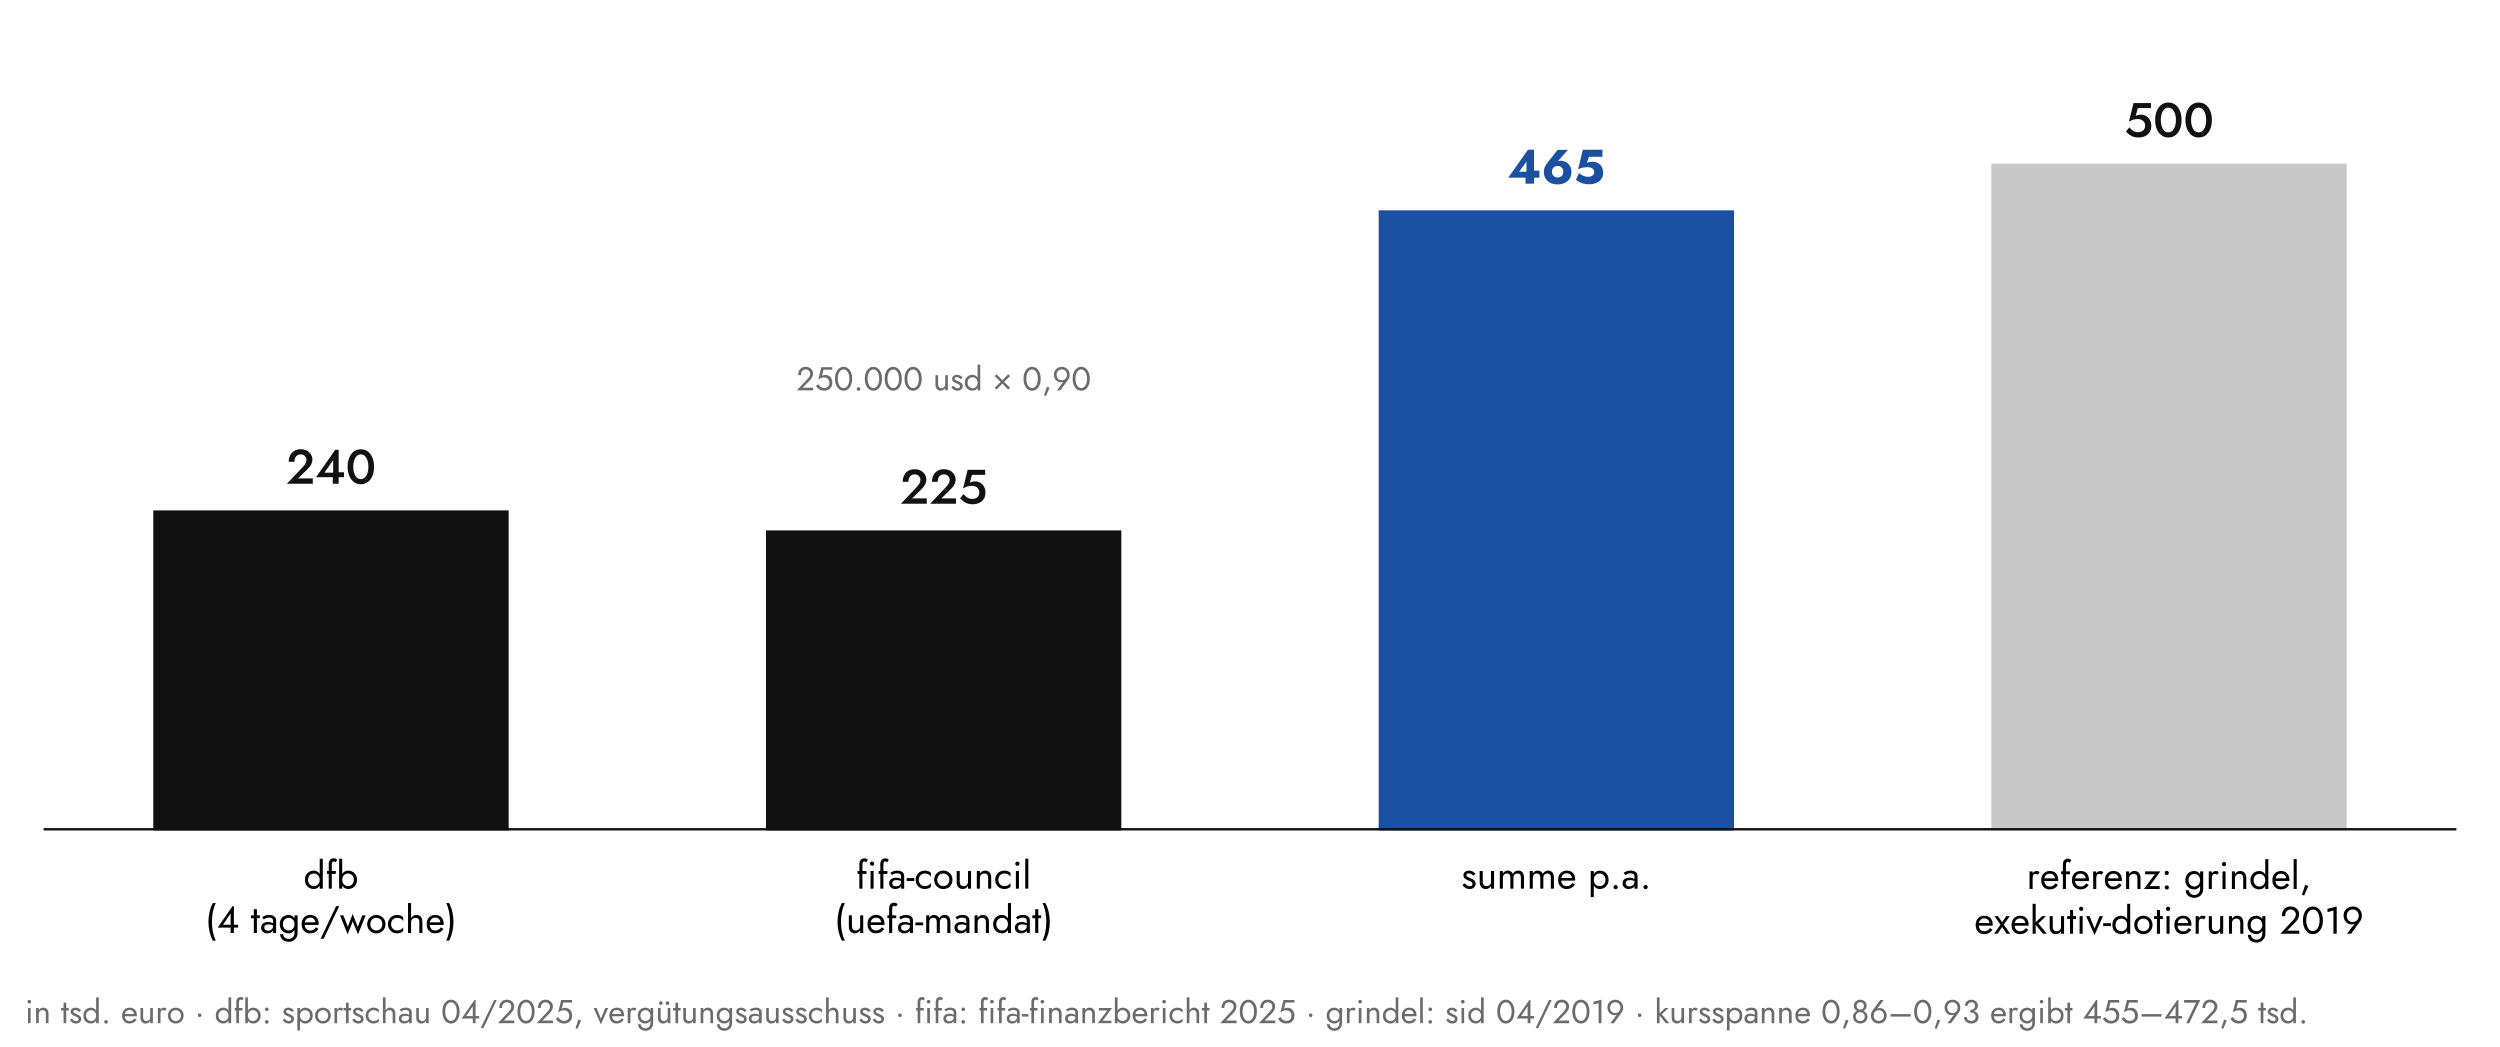
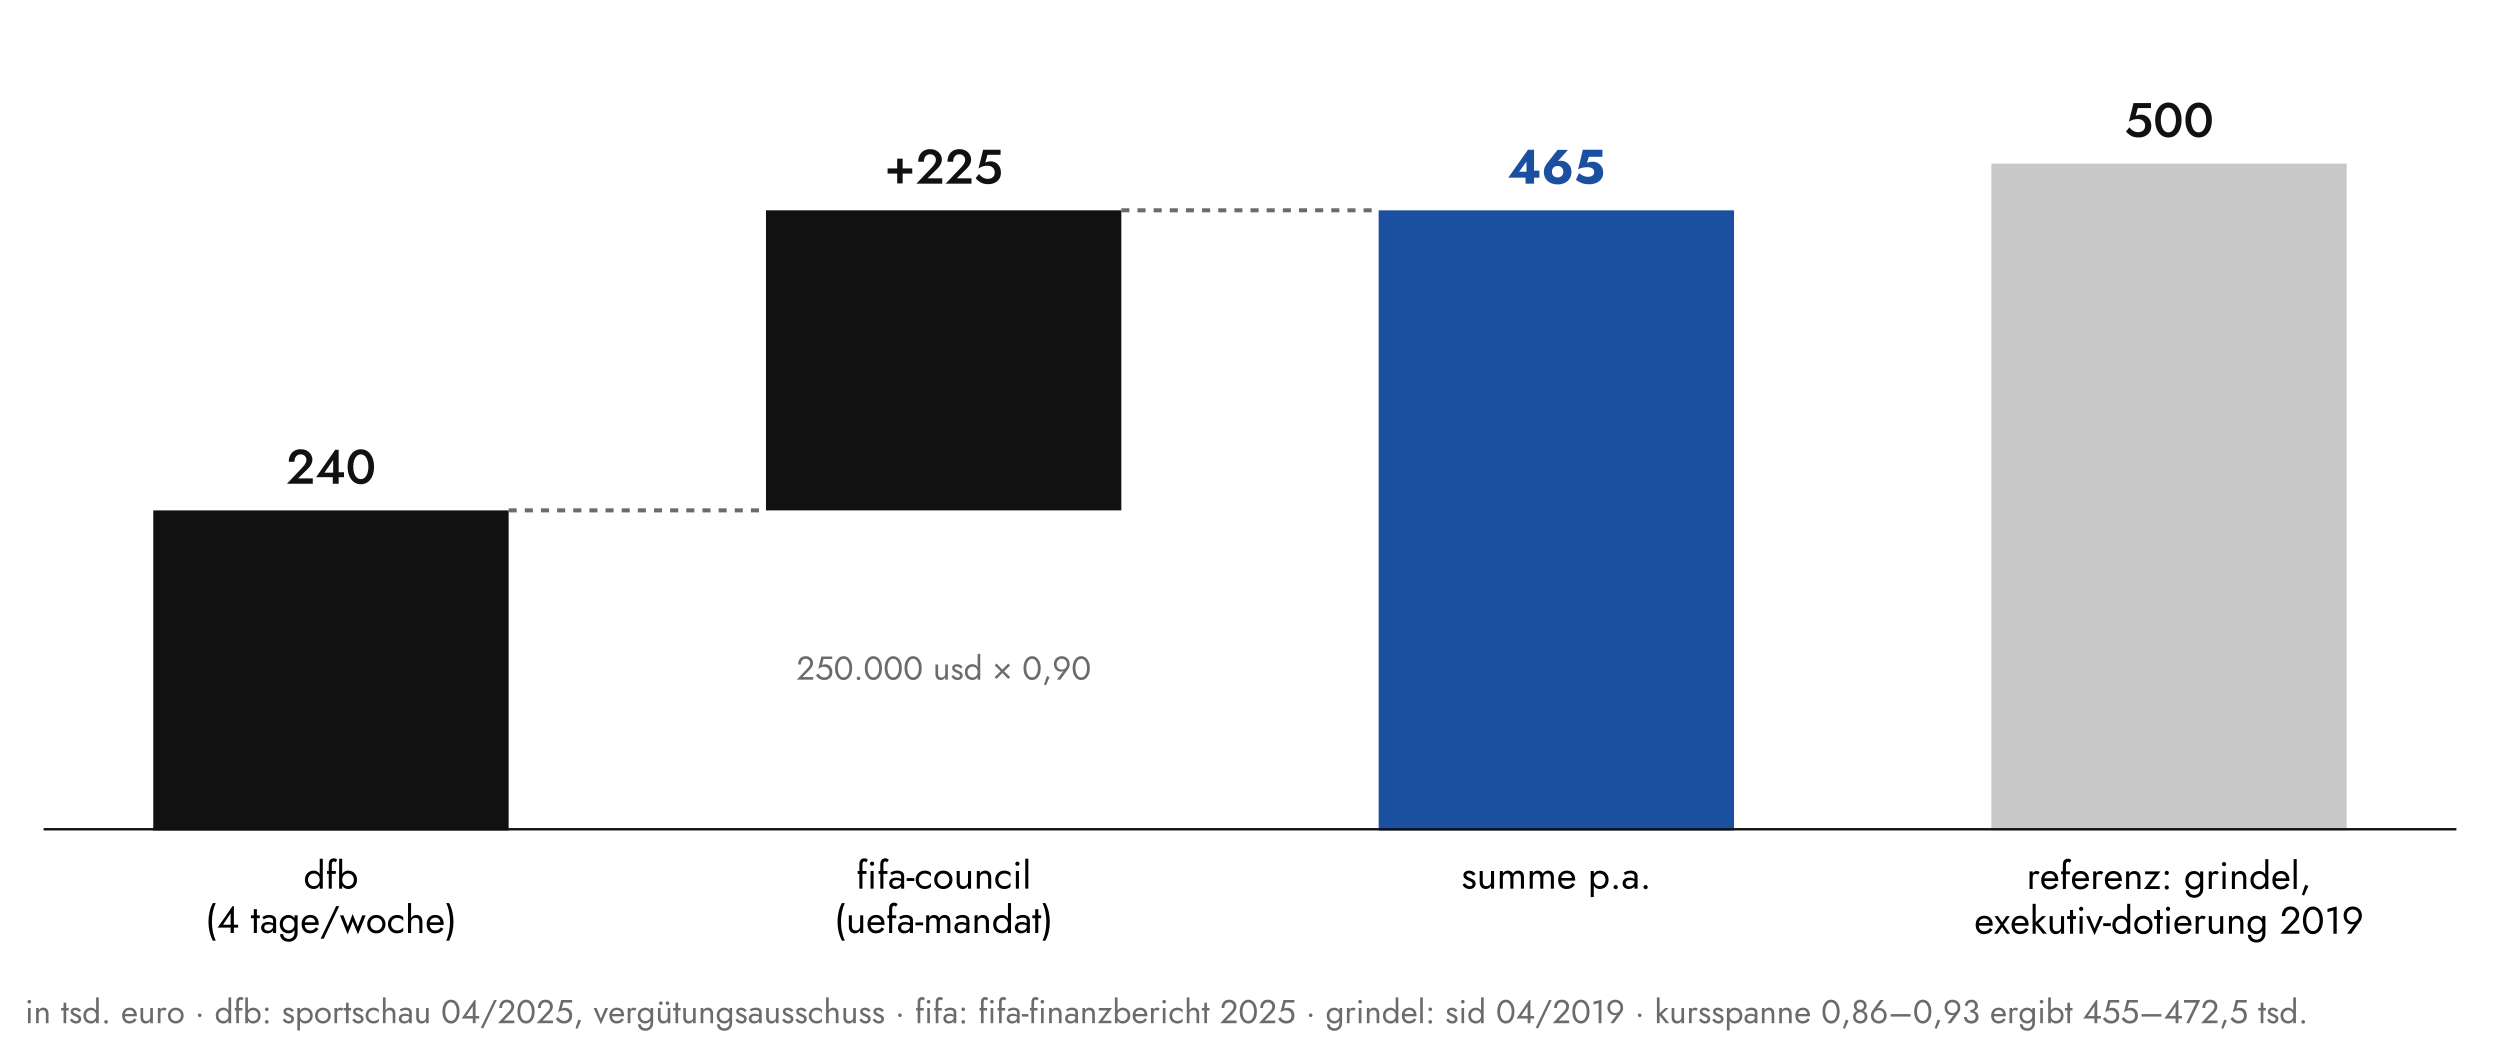
<svg xmlns="http://www.w3.org/2000/svg" xmlns:xlink="http://www.w3.org/1999/xlink" width="619.2pt" height="259.2pt" viewBox="0 0 619.2 259.2" version="1.1">
  <defs>
    <style type="text/css">*{stroke-linejoin: round; stroke-linecap: butt}</style>
  </defs>
  <g id="figure_1">
    <g id="patch_1">
      <path d="M 0 259.2  L 619.2 259.2  L 619.2 0  L 0 0  L 0 259.2  z " style="fill: none" />
    </g>
    <g id="axes_1">
      <g id="patch_2">
        <path d="M 10.8 205.688  L 608.4 205.688  L 608.4 10.8  L 10.8 10.8  L 10.8 205.688  z " style="fill: none" />
      </g>
      <g id="patch_3">
-         <path d="M 37.964 205.688  L 125.98 205.688  L 125.98 126.412  L 37.964 126.412  z " clip-path="url(#p819ea50084)" style="fill: #111111" />
+         <path d="M 37.964 205.688  L 125.98 205.688  L 125.98 126.412  L 37.964 126.412  z " clip-path="url(#pbae72c6344)" style="fill: #111111" />
      </g>
      <g id="patch_4">
-         <path d="M 189.716 205.688  L 277.732 205.688  L 277.732 131.366  L 189.716 131.366  z " clip-path="url(#p819ea50084)" style="fill: #111111" />
+         <path d="M 189.716 126.412  L 277.732 126.412  L 277.732 52.09  L 189.716 52.09  z " clip-path="url(#pbae72c6344)" style="fill: #111111" />
      </g>
      <g id="patch_5">
-         <path d="M 341.468 205.688  L 429.484 205.688  L 429.484 52.09  L 341.468 52.09  z " clip-path="url(#p819ea50084)" style="fill: #1b4fa0" />
+         <path d="M 341.468 205.688  L 429.484 205.688  L 429.484 52.09  L 341.468 52.09  z " clip-path="url(#pbae72c6344)" style="fill: #1b4fa0" />
      </g>
      <g id="patch_6">
-         <path d="M 493.22 205.688  L 581.236 205.688  L 581.236 40.529  L 493.22 40.529  z " clip-path="url(#p819ea50084)" style="fill: #c8c8c8" />
+         <path d="M 493.22 205.688  L 581.236 205.688  L 581.236 40.529  L 493.22 40.529  z " clip-path="url(#pbae72c6344)" style="fill: #c8c8c8" />
      </g>
      <g id="matplotlib.axis_1">
        <g id="xtick_1">
          <g id="text_1">
            <g transform="translate(75.19856 220.098) scale(0.095 -0.095)">
              <defs>
                <path id="Jost-Book-64" d="M 224 1472  Q 224 1952 422 2294  Q 621 2637 953 2822  Q 1286 3008 1683 3008  Q 2010 3008 2269 2861  Q 2528 2714 2688 2438  L 2688 4992  L 3200 4992  L 3200 0  L 2688 0  L 2688 506  Q 2528 230 2269 83  Q 2010 -64 1683 -64  Q 1286 -64 953 121  Q 621 307 422 652  Q 224 998 224 1472  z M 742 1472  Q 742 1133 880 896  Q 1018 659 1248 537  Q 1478 416 1747 416  Q 1971 416 2188 537  Q 2406 659 2547 896  Q 2688 1133 2688 1472  Q 2688 1811 2547 2048  Q 2406 2285 2188 2406  Q 1971 2528 1747 2528  Q 1478 2528 1248 2406  Q 1018 2285 880 2048  Q 742 1811 742 1472  z " transform="scale(0.015625)" />
                <path id="Jost-Book-66" d="M 256 2944  L 544 2944  L 544 4032  Q 544 4557 768 4806  Q 992 5056 1395 5056  Q 1600 5056 1744 4976  Q 1888 4896 1958 4800  L 1677 4378  Q 1613 4486 1526 4515  Q 1440 4544 1363 4544  Q 1222 4544 1139 4416  Q 1056 4288 1056 3968  L 1056 2944  L 1728 2944  L 1728 2464  L 1056 2464  L 1056 0  L 544 0  L 544 2464  L 256 2464  L 256 2944  z " transform="scale(0.015625)" />
                <path id="Jost-Book-62" d="M 3424 1472  Q 3424 998 3225 652  Q 3027 307 2697 121  Q 2368 -64 1965 -64  Q 1638 -64 1379 83  Q 1120 230 960 506  L 960 0  L 448 0  L 448 4992  L 960 4992  L 960 2438  Q 1120 2714 1379 2861  Q 1638 3008 1965 3008  Q 2368 3008 2697 2822  Q 3027 2637 3225 2294  Q 3424 1952 3424 1472  z M 2906 1472  Q 2906 1811 2768 2048  Q 2630 2285 2403 2406  Q 2176 2528 1901 2528  Q 1677 2528 1459 2406  Q 1242 2285 1101 2048  Q 960 1811 960 1472  Q 960 1133 1101 896  Q 1242 659 1459 537  Q 1677 416 1901 416  Q 2176 416 2403 537  Q 2630 659 2768 896  Q 2906 1133 2906 1472  z " transform="scale(0.015625)" />
              </defs>
              <use xlink:href="#Jost-Book-64" />
              <use xlink:href="#Jost-Book-66" transform="translate(56.99999 0)" />
              <use xlink:href="#Jost-Book-62" transform="translate(85.59998 0)" />
            </g>
            <g transform="translate(50.77465 231.08) scale(0.095 -0.095)">
              <defs>
                <path id="Jost-Book-28" d="M 1312 4992  L 1792 4992  Q 1459 4275 1305 3475  Q 1152 2675 1152 1856  Q 1152 1043 1305 243  Q 1459 -557 1792 -1280  L 1312 -1280  Q 928 -557 752 243  Q 576 1043 576 1856  Q 576 2675 752 3475  Q 928 4275 1312 4992  z " transform="scale(0.015625)" />
                <path id="Jost-Book-34" d="M 128 896  L 2611 4480  L 2835 4480  L 2835 1376  L 3539 1376  L 3539 896  L 2835 896  L 2835 0  L 2291 0  L 2291 896  L 128 896  z M 1024 1376  L 2291 1376  L 2291 3270  L 1024 1376  z " transform="scale(0.015625)" />
                <path id="Jost-Book-20" transform="scale(0.015625)" />
                <path id="Jost-Book-74" d="M 32 2944  L 512 2944  L 512 3968  L 1024 3968  L 1024 2944  L 1504 2944  L 1504 2464  L 1024 2464  L 1024 0  L 512 0  L 512 2464  L 32 2464  L 32 2944  z " transform="scale(0.015625)" />
                <path id="Jost-Book-61" d="M 634 2266  L 384 2643  Q 550 2765 841 2886  Q 1133 3008 1542 3008  Q 2054 3008 2374 2774  Q 2694 2541 2694 2112  L 2694 0  L 2182 0  L 2182 397  Q 2042 166 1760 51  Q 1478 -64 1210 -64  Q 941 -64 707 48  Q 474 160 333 371  Q 192 582 192 883  Q 192 1312 496 1571  Q 800 1830 1344 1830  Q 1638 1830 1846 1763  Q 2054 1696 2182 1613  L 2182 2042  Q 2182 2342 1987 2451  Q 1792 2560 1517 2560  Q 1184 2560 960 2451  Q 736 2342 634 2266  z M 710 909  Q 710 653 886 515  Q 1062 378 1344 378  Q 1696 378 1939 589  Q 2182 800 2182 1152  L 2182 1261  Q 2003 1350 1817 1388  Q 1632 1427 1427 1427  Q 1056 1427 883 1289  Q 710 1152 710 909  z " transform="scale(0.015625)" />
                <path id="Jost-Book-67" d="M 282 -192  L 800 -192  Q 800 -403 915 -585  Q 1030 -768 1241 -880  Q 1453 -992 1741 -992  Q 1965 -992 2182 -883  Q 2400 -774 2544 -540  Q 2688 -307 2688 64  L 2688 506  Q 2528 230 2269 83  Q 2010 -64 1683 -64  Q 1286 -64 953 121  Q 621 307 422 652  Q 224 998 224 1472  Q 224 1952 422 2294  Q 621 2637 953 2822  Q 1286 3008 1683 3008  Q 2010 3008 2269 2861  Q 2528 2714 2688 2438  L 2688 2944  L 3200 2944  L 3200 64  Q 3200 -442 2989 -784  Q 2778 -1126 2445 -1299  Q 2112 -1472 1741 -1472  Q 1312 -1472 982 -1312  Q 653 -1152 467 -861  Q 282 -570 282 -192  z M 742 1472  Q 742 1133 880 896  Q 1018 659 1248 537  Q 1478 416 1747 416  Q 1971 416 2188 537  Q 2406 659 2547 896  Q 2688 1133 2688 1472  Q 2688 1811 2547 2048  Q 2406 2285 2188 2406  Q 1971 2528 1747 2528  Q 1478 2528 1248 2406  Q 1018 2285 880 2048  Q 742 1811 742 1472  z " transform="scale(0.015625)" />
                <path id="Jost-Book-65" d="M 1619 -64  Q 1210 -64 893 131  Q 576 326 400 672  Q 224 1018 224 1472  Q 224 1933 406 2278  Q 589 2624 918 2816  Q 1248 3008 1683 3008  Q 2330 3008 2701 2605  Q 3072 2202 3072 1498  Q 3072 1453 3069 1405  Q 3066 1357 3066 1344  L 749 1344  Q 781 902 1024 659  Q 1267 416 1683 416  Q 2285 416 2605 947  L 3021 685  Q 2560 -64 1619 -64  z M 1683 2560  Q 1306 2560 1069 2358  Q 832 2157 768 1779  L 2515 1779  Q 2490 2131 2262 2345  Q 2035 2560 1683 2560  z " transform="scale(0.015625)" />
                <path id="Jost-Book-2f" d="M 2688 4480  L 3200 4480  L 608 -960  L 96 -960  L 2688 4480  z " transform="scale(0.015625)" />
                <path id="Jost-Book-77" d="M 32 2944  L 608 2944  L 1344 1030  L 2144 3168  L 3002 1018  L 3744 2944  L 4320 2944  L 3040 -224  L 2150 1920  L 1312 -224  L 32 2944  z " transform="scale(0.015625)" />
                <path id="Jost-Book-6f" d="M 224 1472  Q 224 1920 425 2265  Q 627 2611 972 2809  Q 1318 3008 1747 3008  Q 2182 3008 2524 2809  Q 2867 2611 3068 2265  Q 3270 1920 3270 1472  Q 3270 1030 3068 681  Q 2867 333 2524 134  Q 2182 -64 1747 -64  Q 1318 -64 972 134  Q 627 333 425 681  Q 224 1030 224 1472  z M 742 1472  Q 742 1165 873 928  Q 1005 691 1232 553  Q 1459 416 1747 416  Q 2035 416 2262 553  Q 2490 691 2621 928  Q 2752 1165 2752 1472  Q 2752 1779 2621 2019  Q 2490 2259 2262 2393  Q 2035 2528 1747 2528  Q 1459 2528 1232 2393  Q 1005 2259 873 2019  Q 742 1779 742 1472  z " transform="scale(0.015625)" />
                <path id="Jost-Book-63" d="M 710 1472  Q 710 1165 841 928  Q 973 691 1200 553  Q 1427 416 1715 416  Q 2074 416 2355 576  Q 2637 736 2739 954  L 2739 314  Q 2586 134 2301 35  Q 2016 -64 1715 -64  Q 1286 -64 940 134  Q 595 333 393 681  Q 192 1030 192 1472  Q 192 1920 393 2265  Q 595 2611 940 2809  Q 1286 3008 1715 3008  Q 2016 3008 2301 2909  Q 2586 2810 2739 2630  L 2739 1990  Q 2637 2208 2355 2368  Q 2074 2528 1715 2528  Q 1427 2528 1200 2393  Q 973 2259 841 2019  Q 710 1779 710 1472  z " transform="scale(0.015625)" />
                <path id="Jost-Book-68" d="M 2368 1792  Q 2368 2528 1741 2528  Q 1408 2528 1200 2320  Q 992 2112 992 1792  L 992 0  L 480 0  L 480 4992  L 992 4992  L 992 2477  Q 1126 2720 1353 2864  Q 1581 3008 1869 3008  Q 2323 3008 2601 2717  Q 2880 2426 2880 1856  L 2880 0  L 2368 0  L 2368 1792  z " transform="scale(0.015625)" />
                <path id="Jost-Book-29" d="M 672 -1280  L 192 -1280  Q 531 -557 681 243  Q 832 1043 832 1856  Q 832 2675 681 3475  Q 531 4275 192 4992  L 672 4992  Q 1056 4275 1232 3475  Q 1408 2675 1408 1856  Q 1408 1043 1232 243  Q 1056 -557 672 -1280  z " transform="scale(0.015625)" />
              </defs>
              <use xlink:href="#Jost-Book-28" />
              <use xlink:href="#Jost-Book-34" transform="translate(30.99998 0)" />
              <use xlink:href="#Jost-Book-20" transform="translate(89.29997 0)" />
              <use xlink:href="#Jost-Book-74" transform="translate(119.3 0)" />
              <use xlink:href="#Jost-Book-61" transform="translate(143.2999 0)" />
              <use xlink:href="#Jost-Book-67" transform="translate(191.3999 0)" />
              <use xlink:href="#Jost-Book-65" transform="translate(248.3999 0)" />
              <use xlink:href="#Jost-Book-2f" transform="translate(299.8999 0)" />
              <use xlink:href="#Jost-Book-77" transform="translate(351.3999 0)" />
              <use xlink:href="#Jost-Book-6f" transform="translate(419.3999 0)" />
              <use xlink:href="#Jost-Book-63" transform="translate(473.9999 0)" />
              <use xlink:href="#Jost-Book-68" transform="translate(521.7998 0)" />
              <use xlink:href="#Jost-Book-65" transform="translate(574.2998 0)" />
              <use xlink:href="#Jost-Book-29" transform="translate(625.7998 0)" />
            </g>
          </g>
        </g>
        <g id="xtick_2">
          <g id="text_2">
            <g transform="translate(212.0417 220.098) scale(0.095 -0.095)">
              <defs>
                <path id="Jost-Book-69" d="M 480 4160  Q 480 4307 585 4409  Q 691 4512 832 4512  Q 979 4512 1081 4409  Q 1184 4307 1184 4160  Q 1184 4019 1081 3913  Q 979 3808 832 3808  Q 691 3808 585 3913  Q 480 4019 480 4160  z M 576 2944  L 1088 2944  L 1088 0  L 576 0  L 576 2944  z " transform="scale(0.015625)" />
                <path id="Jost-Book-2d" d="M 32 1280  L 32 1760  L 1312 1760  L 1312 1280  L 32 1280  z " transform="scale(0.015625)" />
                <path id="Jost-Book-75" d="M 992 1152  Q 992 800 1152 608  Q 1312 416 1619 416  Q 1958 416 2163 621  Q 2368 826 2368 1152  L 2368 2944  L 2880 2944  L 2880 0  L 2368 0  L 2368 461  Q 2074 -64 1491 -64  Q 1030 -64 755 249  Q 480 563 480 1088  L 480 2944  L 992 2944  L 992 1152  z " transform="scale(0.015625)" />
                <path id="Jost-Book-6e" d="M 2368 1792  Q 2368 2528 1741 2528  Q 1408 2528 1200 2323  Q 992 2118 992 1792  L 992 0  L 480 0  L 480 2944  L 992 2944  L 992 2483  Q 1280 3008 1869 3008  Q 2336 3008 2608 2697  Q 2880 2387 2880 1856  L 2880 0  L 2368 0  L 2368 1792  z " transform="scale(0.015625)" />
                <path id="Jost-Book-6c" d="M 480 4992  L 992 4992  L 992 0  L 480 0  L 480 4992  z " transform="scale(0.015625)" />
              </defs>
              <use xlink:href="#Jost-Book-66" />
              <use xlink:href="#Jost-Book-69" transform="translate(28.59999 0)" />
              <use xlink:href="#Jost-Book-66" transform="translate(54.59998 0)" />
              <use xlink:href="#Jost-Book-61" transform="translate(83.19997 0)" />
              <use xlink:href="#Jost-Book-2d" transform="translate(131.3 0)" />
              <use xlink:href="#Jost-Book-63" transform="translate(152.2999 0)" />
              <use xlink:href="#Jost-Book-6f" transform="translate(200.0999 0)" />
              <use xlink:href="#Jost-Book-75" transform="translate(254.6999 0)" />
              <use xlink:href="#Jost-Book-6e" transform="translate(307.1999 0)" />
              <use xlink:href="#Jost-Book-63" transform="translate(359.6999 0)" />
              <use xlink:href="#Jost-Book-69" transform="translate(407.4999 0)" />
              <use xlink:href="#Jost-Book-6c" transform="translate(433.4999 0)" />
            </g>
            <g transform="translate(206.5836 231.08) scale(0.095 -0.095)">
              <defs>
                <path id="Jost-Book-6d" d="M 4512 1856  L 4512 0  L 4000 0  L 4000 1792  Q 4000 2170 3862 2349  Q 3725 2528 3437 2528  Q 3123 2528 2937 2333  Q 2752 2138 2752 1792  L 2752 0  L 2240 0  L 2240 1792  Q 2240 2170 2102 2349  Q 1965 2528 1677 2528  Q 1363 2528 1177 2333  Q 992 2138 992 1792  L 992 0  L 480 0  L 480 2944  L 992 2944  L 992 2515  Q 1254 3008 1805 3008  Q 2112 3008 2333 2864  Q 2554 2720 2656 2458  Q 2963 3008 3565 3008  Q 4019 3008 4265 2707  Q 4512 2406 4512 1856  z " transform="scale(0.015625)" />
              </defs>
              <use xlink:href="#Jost-Book-28" />
              <use xlink:href="#Jost-Book-75" transform="translate(30.99998 0)" />
              <use xlink:href="#Jost-Book-65" transform="translate(83.49997 0)" />
              <use xlink:href="#Jost-Book-66" transform="translate(135 0)" />
              <use xlink:href="#Jost-Book-61" transform="translate(163.5999 0)" />
              <use xlink:href="#Jost-Book-2d" transform="translate(211.6999 0)" />
              <use xlink:href="#Jost-Book-6d" transform="translate(232.6999 0)" />
              <use xlink:href="#Jost-Book-61" transform="translate(310.6999 0)" />
              <use xlink:href="#Jost-Book-6e" transform="translate(358.7999 0)" />
              <use xlink:href="#Jost-Book-64" transform="translate(411.2999 0)" />
              <use xlink:href="#Jost-Book-61" transform="translate(468.2999 0)" />
              <use xlink:href="#Jost-Book-74" transform="translate(516.3999 0)" />
              <use xlink:href="#Jost-Book-29" transform="translate(540.3998 0)" />
            </g>
          </g>
        </g>
        <g id="xtick_3">
          <g id="text_3">
            <g transform="translate(361.945 220.098) scale(0.095 -0.095)">
              <defs>
                <path id="Jost-Book-73" d="M 602 902  Q 736 698 931 550  Q 1126 403 1402 403  Q 1619 403 1744 502  Q 1869 602 1869 774  Q 1869 928 1769 1033  Q 1670 1139 1516 1212  Q 1363 1286 1190 1350  Q 998 1427 803 1532  Q 608 1638 477 1808  Q 346 1978 346 2234  Q 346 2496 483 2669  Q 621 2842 841 2925  Q 1062 3008 1299 3008  Q 1651 3008 1939 2841  Q 2227 2675 2362 2432  L 1952 2170  Q 1830 2336 1648 2445  Q 1466 2554 1235 2554  Q 1075 2554 960 2483  Q 845 2413 845 2266  Q 845 2086 1033 1974  Q 1222 1862 1459 1766  Q 1715 1664 1926 1545  Q 2138 1427 2262 1260  Q 2387 1094 2387 832  Q 2387 448 2108 192  Q 1830 -64 1376 -64  Q 1082 -64 845 41  Q 608 147 445 313  Q 282 480 198 653  L 602 902  z " transform="scale(0.015625)" />
                <path id="Jost-Book-70" d="M 960 -1408  L 448 -1408  L 448 2944  L 960 2944  L 960 2438  Q 1120 2714 1379 2861  Q 1638 3008 1965 3008  Q 2368 3008 2697 2822  Q 3027 2637 3225 2294  Q 3424 1952 3424 1472  Q 3424 998 3225 652  Q 3027 307 2697 121  Q 2368 -64 1965 -64  Q 1638 -64 1379 83  Q 1120 230 960 506  L 960 -1408  z M 2906 1472  Q 2906 1811 2768 2048  Q 2630 2285 2403 2406  Q 2176 2528 1901 2528  Q 1677 2528 1459 2406  Q 1242 2285 1101 2048  Q 960 1811 960 1472  Q 960 1133 1101 896  Q 1242 659 1459 537  Q 1677 416 1901 416  Q 2176 416 2403 537  Q 2630 659 2768 896  Q 2906 1133 2906 1472  z " transform="scale(0.015625)" />
                <path id="Jost-Book-2e" d="M 608 256  Q 608 403 713 505  Q 819 608 960 608  Q 1107 608 1209 505  Q 1312 403 1312 256  Q 1312 115 1209 9  Q 1107 -96 960 -96  Q 819 -96 713 9  Q 608 115 608 256  z " transform="scale(0.015625)" />
              </defs>
              <use xlink:href="#Jost-Book-73" />
              <use xlink:href="#Jost-Book-75" transform="translate(40.29999 0)" />
              <use xlink:href="#Jost-Book-6d" transform="translate(92.79997 0)" />
              <use xlink:href="#Jost-Book-6d" transform="translate(170.8 0)" />
              <use xlink:href="#Jost-Book-65" transform="translate(248.7999 0)" />
              <use xlink:href="#Jost-Book-20" transform="translate(300.2999 0)" />
              <use xlink:href="#Jost-Book-70" transform="translate(330.2999 0)" />
              <use xlink:href="#Jost-Book-2e" transform="translate(387.2999 0)" />
              <use xlink:href="#Jost-Book-61" transform="translate(417.2999 0)" />
              <use xlink:href="#Jost-Book-2e" transform="translate(465.3999 0)" />
            </g>
          </g>
        </g>
        <g id="xtick_4">
          <g id="text_4">
            <g transform="translate(501.9699 220.193) scale(0.095 -0.095)">
              <defs>
                <path id="Jost-Book-72" d="M 1882 2381  Q 1779 2458 1696 2493  Q 1613 2528 1485 2528  Q 1197 2528 1094 2320  Q 992 2112 992 1792  L 992 0  L 480 0  L 480 2944  L 992 2944  L 992 2605  Q 1114 2790 1280 2899  Q 1446 3008 1613 3008  Q 1773 3008 1910 2966  Q 2048 2925 2163 2803  L 1882 2381  z " transform="scale(0.015625)" />
                <path id="Jost-Book-7a" d="M 1920 2464  L 288 2464  L 288 2944  L 2848 2944  L 1024 480  L 2720 480  L 2720 0  L 96 0  L 1920 2464  z " transform="scale(0.015625)" />
                <path id="Jost-Book-3a" d="M 608 2688  Q 608 2835 713 2937  Q 819 3040 960 3040  Q 1107 3040 1209 2937  Q 1312 2835 1312 2688  Q 1312 2547 1209 2441  Q 1107 2336 960 2336  Q 819 2336 713 2441  Q 608 2547 608 2688  z M 608 256  Q 608 403 713 505  Q 819 608 960 608  Q 1107 608 1209 505  Q 1312 403 1312 256  Q 1312 115 1209 9  Q 1107 -96 960 -96  Q 819 -96 713 9  Q 608 115 608 256  z " transform="scale(0.015625)" />
                <path id="Jost-Book-2c" d="M 947 704  L 1459 512  L 755 -1088  L 384 -954  L 947 704  z " transform="scale(0.015625)" />
              </defs>
              <use xlink:href="#Jost-Book-72" />
              <use xlink:href="#Jost-Book-65" transform="translate(34.29999 0)" />
              <use xlink:href="#Jost-Book-66" transform="translate(85.79997 0)" />
              <use xlink:href="#Jost-Book-65" transform="translate(114.4 0)" />
              <use xlink:href="#Jost-Book-72" transform="translate(165.8999 0)" />
              <use xlink:href="#Jost-Book-65" transform="translate(200.1999 0)" />
              <use xlink:href="#Jost-Book-6e" transform="translate(251.6999 0)" />
              <use xlink:href="#Jost-Book-7a" transform="translate(304.1999 0)" />
              <use xlink:href="#Jost-Book-3a" transform="translate(350.1999 0)" />
              <use xlink:href="#Jost-Book-20" transform="translate(380.1999 0)" />
              <use xlink:href="#Jost-Book-67" transform="translate(410.1999 0)" />
              <use xlink:href="#Jost-Book-72" transform="translate(467.1998 0)" />
              <use xlink:href="#Jost-Book-69" transform="translate(501.4998 0)" />
              <use xlink:href="#Jost-Book-6e" transform="translate(527.4998 0)" />
              <use xlink:href="#Jost-Book-64" transform="translate(579.9998 0)" />
              <use xlink:href="#Jost-Book-65" transform="translate(636.9998 0)" />
              <use xlink:href="#Jost-Book-6c" transform="translate(688.4998 0)" />
              <use xlink:href="#Jost-Book-2c" transform="translate(711.4998 0)" />
            </g>
            <g transform="translate(488.9972 231.27) scale(0.095 -0.095)">
              <defs>
                <path id="Jost-Book-78" d="M 2048 2944  L 2624 2944  L 1619 1517  L 2688 0  L 2112 0  L 1344 1114  L 576 0  L 0 0  L 1069 1517  L 64 2944  L 640 2944  L 1344 1920  L 2048 2944  z " transform="scale(0.015625)" />
                <path id="Jost-Book-6b" d="M 2048 2944  L 2688 2944  L 1408 1728  L 2816 0  L 2176 0  L 960 1491  L 960 0  L 448 0  L 448 4992  L 960 4992  L 960 1914  L 2048 2944  z " transform="scale(0.015625)" />
                <path id="Jost-Book-76" d="M 0 2944  L 576 2944  L 1408 864  L 2240 2944  L 2816 2944  L 1408 -224  L 0 2944  z " transform="scale(0.015625)" />
                <path id="Jost-Book-32" d="M 128 0  L 2246 2259  Q 2470 2496 2592 2733  Q 2714 2970 2714 3238  Q 2714 3437 2611 3619  Q 2509 3802 2317 3920  Q 2125 4038 1850 4038  Q 1421 4038 1174 3747  Q 928 3456 928 2944  L 384 2944  Q 384 3424 557 3785  Q 730 4147 1059 4348  Q 1389 4550 1850 4550  Q 2221 4550 2489 4425  Q 2758 4301 2931 4105  Q 3104 3910 3187 3686  Q 3270 3462 3270 3258  Q 3270 2912 3104 2573  Q 2938 2234 2675 1965  L 1248 512  L 3290 512  L 3290 0  L 128 0  z " transform="scale(0.015625)" />
                <path id="Jost-Book-30" d="M 256 2240  Q 256 2912 467 3430  Q 678 3949 1052 4246  Q 1427 4544 1920 4544  Q 2413 4544 2787 4246  Q 3162 3949 3373 3430  Q 3584 2912 3584 2240  Q 3584 1568 3373 1049  Q 3162 531 2787 233  Q 2413 -64 1920 -64  Q 1427 -64 1052 233  Q 678 531 467 1049  Q 256 1568 256 2240  z M 800 2240  Q 800 1722 937 1315  Q 1075 909 1324 678  Q 1574 448 1920 448  Q 2266 448 2518 678  Q 2771 909 2905 1315  Q 3040 1722 3040 2240  Q 3040 2765 2905 3168  Q 2771 3571 2518 3801  Q 2266 4032 1920 4032  Q 1574 4032 1324 3801  Q 1075 3571 937 3168  Q 800 2765 800 2240  z " transform="scale(0.015625)" />
                <path id="Jost-Book-31" d="M 512 3597  L 512 4160  L 2048 4544  L 2048 0  L 1504 0  L 1504 3891  L 512 3597  z " transform="scale(0.015625)" />
                <path id="Jost-Book-39" d="M 1574 0  L 890 0  L 2150 1664  Q 2042 1600 1917 1577  Q 1792 1555 1645 1555  Q 1280 1555 979 1747  Q 678 1939 499 2268  Q 320 2598 320 3008  Q 320 3469 521 3814  Q 723 4160 1068 4352  Q 1414 4544 1843 4544  Q 2278 4544 2620 4352  Q 2963 4160 3164 3814  Q 3366 3469 3366 3008  Q 3366 2733 3289 2496  Q 3213 2259 3085 2080  L 1574 0  z M 2848 3008  Q 2848 3315 2717 3548  Q 2586 3782 2358 3916  Q 2131 4051 1843 4051  Q 1555 4051 1328 3916  Q 1101 3782 969 3548  Q 838 3315 838 3008  Q 838 2701 969 2464  Q 1101 2227 1328 2089  Q 1555 1952 1843 1952  Q 2131 1952 2358 2089  Q 2586 2227 2717 2464  Q 2848 2701 2848 3008  z " transform="scale(0.015625)" />
              </defs>
              <use xlink:href="#Jost-Book-65" />
              <use xlink:href="#Jost-Book-78" transform="translate(51.49999 0)" />
              <use xlink:href="#Jost-Book-65" transform="translate(93.49997 0)" />
              <use xlink:href="#Jost-Book-6b" transform="translate(145 0)" />
              <use xlink:href="#Jost-Book-75" transform="translate(188.9999 0)" />
              <use xlink:href="#Jost-Book-74" transform="translate(241.4999 0)" />
              <use xlink:href="#Jost-Book-69" transform="translate(265.4999 0)" />
              <use xlink:href="#Jost-Book-76" transform="translate(291.4999 0)" />
              <use xlink:href="#Jost-Book-2d" transform="translate(335.4999 0)" />
              <use xlink:href="#Jost-Book-64" transform="translate(356.4999 0)" />
              <use xlink:href="#Jost-Book-6f" transform="translate(413.4998 0)" />
              <use xlink:href="#Jost-Book-74" transform="translate(468.0998 0)" />
              <use xlink:href="#Jost-Book-69" transform="translate(492.0998 0)" />
              <use xlink:href="#Jost-Book-65" transform="translate(518.0998 0)" />
              <use xlink:href="#Jost-Book-72" transform="translate(569.5998 0)" />
              <use xlink:href="#Jost-Book-75" transform="translate(603.8998 0)" />
              <use xlink:href="#Jost-Book-6e" transform="translate(656.3998 0)" />
              <use xlink:href="#Jost-Book-67" transform="translate(708.8998 0)" />
              <use xlink:href="#Jost-Book-20" transform="translate(765.8997 0)" />
              <use xlink:href="#Jost-Book-32" transform="translate(795.8997 0)" />
              <use xlink:href="#Jost-Book-30" transform="translate(852.7997 0)" />
              <use xlink:href="#Jost-Book-31" transform="translate(912.7997 0)" />
              <use xlink:href="#Jost-Book-39" transform="translate(957.7997 0)" />
            </g>
          </g>
        </g>
      </g>
      <g id="matplotlib.axis_2">
        <g id="ytick_1" />
        <g id="ytick_2" />
        <g id="ytick_3" />
        <g id="ytick_4" />
        <g id="ytick_5" />
        <g id="ytick_6" />
      </g>
      <g id="line2d_1">
-         <path d="M 10.8 205.688  L 608.4 205.688  " clip-path="url(#p819ea50084)" style="fill: none; stroke: #111111; stroke-width: 1.2; stroke-linecap: square" />
+         <path d="M 125.98 126.412  L 189.716 126.412  " clip-path="url(#pbae72c6344)" style="fill: none; stroke-dasharray: 2,2; stroke-dashoffset: 0; stroke: #6b6b6b" />
+       </g>
+       <g id="line2d_2">
+         <path d="M 277.732 52.09  L 341.468 52.09  " clip-path="url(#pbae72c6344)" style="fill: none; stroke-dasharray: 2,2; stroke-dashoffset: 0; stroke: #6b6b6b" />
+       </g>
+       <g id="line2d_3">
+         <path d="M 10.8 205.688  L 608.4 205.688  " clip-path="url(#pbae72c6344)" style="fill: none; stroke: #111111; stroke-width: 1.2; stroke-linecap: square" />
      </g>
      <g id="text_5">
        <g style="fill: #111111" transform="translate(70.82301 119.8077) scale(0.12 -0.12)">
          <defs>
            <path id="Jost-Medium-32" d="M 128 0  L 2202 2182  Q 2438 2438 2572 2672  Q 2707 2906 2707 3174  Q 2707 3347 2617 3510  Q 2528 3674 2358 3776  Q 2189 3878 1946 3878  Q 1562 3878 1341 3612  Q 1120 3347 1120 2899  L 371 2899  Q 371 3373 553 3747  Q 736 4122 1091 4339  Q 1446 4557 1958 4557  Q 2349 4557 2637 4432  Q 2925 4307 3113 4105  Q 3302 3904 3398 3670  Q 3494 3437 3494 3213  Q 3494 2861 3321 2534  Q 3149 2208 2874 1952  L 1606 704  L 3546 704  L 3546 0  L 128 0  z " transform="scale(0.015625)" />
            <path id="Jost-Medium-34" d="M 115 858  L 2643 4480  L 3098 4480  L 3098 1510  L 3802 1510  L 3802 858  L 3098 858  L 3098 0  L 2323 0  L 2323 858  L 115 858  z M 1222 1459  L 2374 1459  L 2374 3130  L 1222 1459  z " transform="scale(0.015625)" />
            <path id="Jost-Medium-30" d="M 256 2240  Q 256 2931 477 3452  Q 698 3974 1091 4262  Q 1485 4550 2003 4550  Q 2528 4550 2918 4262  Q 3309 3974 3526 3452  Q 3744 2931 3744 2240  Q 3744 1549 3526 1027  Q 3309 506 2918 218  Q 2528 -70 2003 -70  Q 1485 -70 1091 218  Q 698 506 477 1027  Q 256 1549 256 2240  z M 998 2240  Q 998 1760 1123 1392  Q 1248 1024 1472 816  Q 1696 608 2003 608  Q 2304 608 2528 816  Q 2752 1024 2877 1392  Q 3002 1760 3002 2240  Q 3002 2720 2877 3088  Q 2752 3456 2528 3664  Q 2304 3872 2003 3872  Q 1696 3872 1472 3664  Q 1248 3456 1123 3088  Q 998 2720 998 2240  z " transform="scale(0.015625)" />
          </defs>
          <use xlink:href="#Jost-Medium-32" />
          <use xlink:href="#Jost-Medium-34" transform="translate(60.39999 0)" />
          <use xlink:href="#Jost-Medium-30" transform="translate(123.3 0)" />
        </g>
      </g>
      <g id="text_6">
-         <g style="fill: #111111" transform="translate(222.893 124.7625) scale(0.12 -0.12)">
+         <g style="fill: #111111" transform="translate(219.0586 45.48601) scale(0.12 -0.12)">
          <defs>
+             <path id="Jost-Medium-2b" d="M 416 1331  L 416 2010  L 1683 2010  L 1683 3302  L 2406 3302  L 2406 2010  L 3674 2010  L 3674 1331  L 2406 1331  L 2406 32  L 1683 32  L 1683 1331  L 416 1331  z " transform="scale(0.015625)" />
            <path id="Jost-Medium-35" d="M 3565 1459  Q 3565 941 3328 601  Q 3091 262 2710 96  Q 2330 -70 1901 -70  Q 1280 -70 880 166  Q 480 403 224 723  L 672 1274  Q 864 1005 1171 819  Q 1478 634 1805 634  Q 2253 634 2502 864  Q 2752 1094 2752 1504  Q 2752 1773 2621 1968  Q 2490 2163 2275 2265  Q 2061 2368 1805 2368  Q 1504 2368 1229 2297  Q 954 2227 608 2016  L 1216 4480  L 3520 4480  L 3520 3814  L 1786 3814  L 1504 2784  Q 1670 2867 1849 2908  Q 2029 2950 2214 2950  Q 2586 2950 2893 2764  Q 3200 2579 3382 2243  Q 3565 1907 3565 1459  z " transform="scale(0.015625)" />
          </defs>
-           <use xlink:href="#Jost-Medium-32" />
-           <use xlink:href="#Jost-Medium-32" transform="translate(60.39999 0)" />
-           <use xlink:href="#Jost-Medium-35" transform="translate(120.8 0)" />
+           <use xlink:href="#Jost-Medium-2b" />
+           <use xlink:href="#Jost-Medium-32" transform="translate(63.89999 0)" />
+           <use xlink:href="#Jost-Medium-32" transform="translate(124.3 0)" />
+           <use xlink:href="#Jost-Medium-35" transform="translate(184.7 0)" />
        </g>
      </g>
      <g id="text_7">
        <g style="fill: #1b4fa0" transform="translate(373.4039 45.48601) scale(0.12 -0.12)">
          <defs>
            <path id="Jost-Bold-34" d="M 90 794  L 2688 4480  L 3494 4480  L 3494 1715  L 4198 1715  L 4198 794  L 3494 794  L 3494 0  L 2368 0  L 2368 794  L 90 794  z M 1523 1574  L 2490 1574  L 2490 2912  L 1523 1574  z " transform="scale(0.015625)" />
            <path id="Jost-Bold-36" d="M 2131 4461  L 3501 4461  L 2170 2970  Q 2259 3002 2358 3014  Q 2458 3027 2579 3027  Q 2912 3027 3232 2851  Q 3552 2675 3757 2348  Q 3962 2022 3962 1574  Q 3962 1024 3715 649  Q 3469 275 3056 86  Q 2643 -102 2144 -102  Q 1638 -102 1225 86  Q 813 275 566 649  Q 320 1024 320 1574  Q 320 1933 470 2240  Q 621 2547 838 2816  L 2131 4461  z M 1389 1574  Q 1389 1229 1603 1024  Q 1818 819 2144 819  Q 2464 819 2678 1024  Q 2893 1229 2893 1574  Q 2893 1914 2678 2125  Q 2464 2336 2144 2336  Q 1818 2336 1603 2125  Q 1389 1914 1389 1574  z " transform="scale(0.015625)" />
            <path id="Jost-Bold-35" d="M 3872 1434  Q 3872 1037 3712 749  Q 3552 461 3289 278  Q 3027 96 2707 6  Q 2387 -83 2067 -83  Q 1446 -83 1014 89  Q 582 262 269 499  L 691 1389  Q 960 1158 1267 1030  Q 1574 902 1824 902  Q 2234 902 2461 1062  Q 2688 1222 2688 1549  Q 2688 1766 2563 1907  Q 2438 2048 2240 2112  Q 2042 2176 1824 2176  Q 1562 2176 1232 2121  Q 902 2067 563 1894  L 1190 4480  L 3776 4480  L 3776 3546  L 1984 3546  L 1728 2746  Q 1907 2829 2102 2864  Q 2298 2899 2509 2899  Q 2861 2899 3174 2726  Q 3488 2554 3680 2224  Q 3872 1894 3872 1434  z " transform="scale(0.015625)" />
          </defs>
          <use xlink:href="#Jost-Bold-34" />
          <use xlink:href="#Jost-Bold-36" transform="translate(69.79999 0)" />
          <use xlink:href="#Jost-Bold-35" transform="translate(136.7 0)" />
        </g>
      </g>
      <g id="text_8">
        <g style="fill: #111111" transform="translate(526.146 33.92485) scale(0.12 -0.12)">
          <use xlink:href="#Jost-Medium-35" />
          <use xlink:href="#Jost-Medium-30" transform="translate(59.7 0)" />
          <use xlink:href="#Jost-Medium-30" transform="translate(122.2 0)" />
        </g>
      </g>
      <g id="text_9">
-         <g style="fill: #6b6b6b" transform="translate(197.1891 96.68285) scale(0.082 -0.082)">
+         <g style="fill: #6b6b6b" transform="translate(197.1891 168.3458) scale(0.082 -0.082)">
          <defs>
            <path id="Jost-Book-35" d="M 3354 1472  Q 3354 966 3142 624  Q 2931 282 2576 109  Q 2221 -64 1786 -64  Q 1376 -64 1072 64  Q 768 192 553 406  Q 339 621 192 877  L 653 1190  Q 755 998 924 828  Q 1094 659 1318 553  Q 1542 448 1786 448  Q 2266 448 2528 729  Q 2790 1011 2790 1472  Q 2790 1779 2659 2009  Q 2528 2240 2301 2368  Q 2074 2496 1786 2496  Q 1574 2496 1398 2461  Q 1222 2426 1046 2339  Q 870 2253 640 2093  L 1229 4480  L 3341 4480  L 3341 4000  L 1651 4000  L 1350 2816  Q 1670 2982 2016 2982  Q 2400 2982 2704 2790  Q 3008 2598 3181 2259  Q 3354 1920 3354 1472  z " transform="scale(0.015625)" />
            <path id="Jost-Book-d7" d="M 774 141  L 416 499  L 1581 1632  L 416 2765  L 774 3123  L 1907 1958  L 3040 3123  L 3398 2765  L 2234 1632  L 3398 499  L 3040 141  L 1907 1306  L 774 141  z " transform="scale(0.015625)" />
          </defs>
          <use xlink:href="#Jost-Book-32" />
          <use xlink:href="#Jost-Book-35" transform="translate(56.89999 0)" />
          <use xlink:href="#Jost-Book-30" transform="translate(113.3 0)" />
          <use xlink:href="#Jost-Book-2e" transform="translate(173.3 0)" />
          <use xlink:href="#Jost-Book-30" transform="translate(203.3 0)" />
          <use xlink:href="#Jost-Book-30" transform="translate(263.2999 0)" />
          <use xlink:href="#Jost-Book-30" transform="translate(323.2999 0)" />
          <use xlink:href="#Jost-Book-20" transform="translate(383.2999 0)" />
          <use xlink:href="#Jost-Book-75" transform="translate(413.2999 0)" />
          <use xlink:href="#Jost-Book-73" transform="translate(465.7999 0)" />
          <use xlink:href="#Jost-Book-64" transform="translate(506.0999 0)" />
          <use xlink:href="#Jost-Book-20" transform="translate(563.0999 0)" />
          <use xlink:href="#Jost-Book-d7" transform="translate(593.0998 0)" />
          <use xlink:href="#Jost-Book-20" transform="translate(652.6998 0)" />
          <use xlink:href="#Jost-Book-30" transform="translate(682.6998 0)" />
          <use xlink:href="#Jost-Book-2c" transform="translate(742.6998 0)" />
          <use xlink:href="#Jost-Book-39" transform="translate(773.4998 0)" />
          <use xlink:href="#Jost-Book-30" transform="translate(831.0998 0)" />
        </g>
      </g>
    </g>
    <g id="text_10">
      <g style="fill: #6b6b6b" transform="translate(6.192 253.426) scale(0.082 -0.082)">
        <defs>
          <path id="Jost-Book-b7" d="M 608 1536  Q 608 1683 713 1785  Q 819 1888 960 1888  Q 1107 1888 1209 1785  Q 1312 1683 1312 1536  Q 1312 1395 1209 1289  Q 1107 1184 960 1184  Q 819 1184 713 1289  Q 608 1395 608 1536  z " transform="scale(0.015625)" />
          <path id="Jost-Book-fc" d="M 1971 3872  Q 1971 4019 2073 4121  Q 2176 4224 2317 4224  Q 2464 4224 2569 4121  Q 2675 4019 2675 3872  Q 2675 3731 2569 3625  Q 2464 3520 2317 3520  Q 2176 3520 2073 3625  Q 1971 3731 1971 3872  z M 691 3872  Q 691 4019 793 4121  Q 896 4224 1037 4224  Q 1184 4224 1289 4121  Q 1395 4019 1395 3872  Q 1395 3731 1289 3625  Q 1184 3520 1037 3520  Q 896 3520 793 3625  Q 691 3731 691 3872  z M 992 1152  Q 992 416 1619 416  Q 1958 416 2163 627  Q 2368 838 2368 1152  L 2368 2944  L 2880 2944  L 2880 0  L 2368 0  L 2368 397  Q 2214 186 1987 61  Q 1760 -64 1491 -64  Q 1037 -64 758 227  Q 480 518 480 1088  L 480 2944  L 992 2944  L 992 1152  z " transform="scale(0.015625)" />
          <path id="Jost-Book-38" d="M 352 1216  Q 352 1658 579 1955  Q 806 2253 1146 2387  Q 851 2515 681 2774  Q 512 3034 512 3398  Q 512 3718 675 3977  Q 838 4237 1116 4390  Q 1395 4544 1747 4544  Q 2099 4544 2377 4390  Q 2656 4237 2819 3977  Q 2982 3718 2982 3398  Q 2982 3034 2812 2774  Q 2643 2515 2349 2387  Q 2688 2253 2915 1955  Q 3142 1658 3142 1216  Q 3142 870 2960 579  Q 2778 288 2464 112  Q 2150 -64 1747 -64  Q 1350 -64 1033 112  Q 717 288 534 579  Q 352 870 352 1216  z M 1030 3334  Q 1030 3021 1244 2822  Q 1459 2624 1747 2624  Q 2035 2624 2249 2822  Q 2464 3021 2464 3334  Q 2464 3654 2262 3859  Q 2061 4064 1747 4064  Q 1434 4064 1232 3859  Q 1030 3654 1030 3334  z M 870 1280  Q 870 1005 995 813  Q 1120 621 1321 518  Q 1523 416 1747 416  Q 1971 416 2172 518  Q 2374 621 2499 813  Q 2624 1005 2624 1280  Q 2624 1523 2499 1718  Q 2374 1914 2172 2029  Q 1971 2144 1747 2144  Q 1523 2144 1321 2029  Q 1120 1914 995 1718  Q 870 1523 870 1280  z " transform="scale(0.015625)" />
          <path id="Jost-Book-36" d="M 2112 4480  L 2797 4480  L 1536 2816  Q 1645 2880 1769 2902  Q 1894 2925 2042 2925  Q 2406 2925 2707 2733  Q 3008 2541 3187 2214  Q 3366 1888 3366 1472  Q 3366 1011 3164 665  Q 2963 320 2620 128  Q 2278 -64 1843 -64  Q 1414 -64 1068 128  Q 723 320 521 665  Q 320 1011 320 1472  Q 320 1747 397 1984  Q 474 2221 602 2400  L 2112 4480  z M 838 1472  Q 838 1165 969 931  Q 1101 698 1328 563  Q 1555 429 1843 429  Q 2131 429 2358 563  Q 2586 698 2717 931  Q 2848 1165 2848 1472  Q 2848 1779 2717 2019  Q 2586 2259 2358 2393  Q 2131 2528 1843 2528  Q 1555 2528 1328 2393  Q 1101 2259 969 2019  Q 838 1779 838 1472  z " transform="scale(0.015625)" />
          <path id="Jost-Book-2013" d="M 448 1280  L 448 1760  L 4288 1760  L 4288 1280  L 448 1280  z " transform="scale(0.015625)" />
          <path id="Jost-Book-33" d="M 1811 -64  Q 1382 -64 1059 102  Q 736 269 560 553  Q 384 838 384 1184  L 934 1184  Q 934 870 1180 659  Q 1427 448 1811 448  Q 2195 448 2422 665  Q 2650 883 2650 1248  Q 2650 1664 2352 1872  Q 2054 2080 1619 2080  L 1619 2560  Q 2054 2560 2288 2790  Q 2522 3021 2522 3334  Q 2522 3654 2352 3852  Q 2182 4051 1843 4051  Q 1530 4051 1312 3856  Q 1094 3661 1094 3366  L 576 3366  Q 576 3718 739 3980  Q 902 4243 1187 4393  Q 1472 4544 1837 4544  Q 2221 4544 2499 4377  Q 2778 4211 2928 3942  Q 3078 3674 3078 3354  Q 3078 3021 2873 2752  Q 2669 2483 2317 2336  Q 2714 2221 2960 1939  Q 3206 1658 3206 1184  Q 3206 806 3024 524  Q 2842 243 2528 89  Q 2214 -64 1811 -64  z " transform="scale(0.015625)" />
          <path id="Jost-Book-37" d="M 192 3968  L 192 4480  L 3328 4480  L 1184 0  L 614 0  L 2515 3968  L 192 3968  z " transform="scale(0.015625)" />
        </defs>
        <use xlink:href="#Jost-Book-69" />
        <use xlink:href="#Jost-Book-6e" transform="translate(25.99998 0)" />
        <use xlink:href="#Jost-Book-20" transform="translate(78.49997 0)" />
        <use xlink:href="#Jost-Book-74" transform="translate(108.5 0)" />
        <use xlink:href="#Jost-Book-73" transform="translate(132.4999 0)" />
        <use xlink:href="#Jost-Book-64" transform="translate(172.7999 0)" />
        <use xlink:href="#Jost-Book-2e" transform="translate(229.7999 0)" />
        <use xlink:href="#Jost-Book-20" transform="translate(259.7999 0)" />
        <use xlink:href="#Jost-Book-65" transform="translate(289.7999 0)" />
        <use xlink:href="#Jost-Book-75" transform="translate(341.2999 0)" />
        <use xlink:href="#Jost-Book-72" transform="translate(393.7998 0)" />
        <use xlink:href="#Jost-Book-6f" transform="translate(428.0998 0)" />
        <use xlink:href="#Jost-Book-20" transform="translate(482.6998 0)" />
        <use xlink:href="#Jost-Book-b7" transform="translate(512.6998 0)" />
        <use xlink:href="#Jost-Book-20" transform="translate(542.6998 0)" />
        <use xlink:href="#Jost-Book-64" transform="translate(572.6998 0)" />
        <use xlink:href="#Jost-Book-66" transform="translate(629.6998 0)" />
        <use xlink:href="#Jost-Book-62" transform="translate(658.2998 0)" />
        <use xlink:href="#Jost-Book-3a" transform="translate(715.2997 0)" />
        <use xlink:href="#Jost-Book-20" transform="translate(745.2997 0)" />
        <use xlink:href="#Jost-Book-73" transform="translate(775.2997 0)" />
        <use xlink:href="#Jost-Book-70" transform="translate(815.5997 0)" />
        <use xlink:href="#Jost-Book-6f" transform="translate(872.5997 0)" />
        <use xlink:href="#Jost-Book-72" transform="translate(927.1997 0)" />
        <use xlink:href="#Jost-Book-74" transform="translate(961.4997 0)" />
        <use xlink:href="#Jost-Book-73" transform="translate(985.4996 0)" />
        <use xlink:href="#Jost-Book-63" transform="translate(1025.8 0)" />
        <use xlink:href="#Jost-Book-68" transform="translate(1073.6 0)" />
        <use xlink:href="#Jost-Book-61" transform="translate(1126.1 0)" />
        <use xlink:href="#Jost-Book-75" transform="translate(1174.2 0)" />
        <use xlink:href="#Jost-Book-20" transform="translate(1226.7 0)" />
        <use xlink:href="#Jost-Book-30" transform="translate(1256.7 0)" />
        <use xlink:href="#Jost-Book-34" transform="translate(1316.7 0)" />
        <use xlink:href="#Jost-Book-2f" transform="translate(1375 0)" />
        <use xlink:href="#Jost-Book-32" transform="translate(1426.5 0)" />
        <use xlink:href="#Jost-Book-30" transform="translate(1483.4 0)" />
        <use xlink:href="#Jost-Book-32" transform="translate(1543.4 0)" />
        <use xlink:href="#Jost-Book-35" transform="translate(1600.3 0)" />
        <use xlink:href="#Jost-Book-2c" transform="translate(1656.699 0)" />
        <use xlink:href="#Jost-Book-20" transform="translate(1687.499 0)" />
        <use xlink:href="#Jost-Book-76" transform="translate(1717.499 0)" />
        <use xlink:href="#Jost-Book-65" transform="translate(1761.499 0)" />
        <use xlink:href="#Jost-Book-72" transform="translate(1812.999 0)" />
        <use xlink:href="#Jost-Book-67" transform="translate(1847.299 0)" />
        <use xlink:href="#Jost-Book-fc" transform="translate(1904.299 0)" />
        <use xlink:href="#Jost-Book-74" transform="translate(1956.799 0)" />
        <use xlink:href="#Jost-Book-75" transform="translate(1980.799 0)" />
        <use xlink:href="#Jost-Book-6e" transform="translate(2033.299 0)" />
        <use xlink:href="#Jost-Book-67" transform="translate(2085.799 0)" />
        <use xlink:href="#Jost-Book-73" transform="translate(2142.799 0)" />
        <use xlink:href="#Jost-Book-61" transform="translate(2183.099 0)" />
        <use xlink:href="#Jost-Book-75" transform="translate(2231.199 0)" />
        <use xlink:href="#Jost-Book-73" transform="translate(2283.699 0)" />
        <use xlink:href="#Jost-Book-73" transform="translate(2323.999 0)" />
        <use xlink:href="#Jost-Book-63" transform="translate(2364.299 0)" />
        <use xlink:href="#Jost-Book-68" transform="translate(2412.099 0)" />
        <use xlink:href="#Jost-Book-75" transform="translate(2464.599 0)" />
        <use xlink:href="#Jost-Book-73" transform="translate(2517.099 0)" />
        <use xlink:href="#Jost-Book-73" transform="translate(2557.399 0)" />
        <use xlink:href="#Jost-Book-20" transform="translate(2597.699 0)" />
        <use xlink:href="#Jost-Book-b7" transform="translate(2627.699 0)" />
        <use xlink:href="#Jost-Book-20" transform="translate(2657.699 0)" />
        <use xlink:href="#Jost-Book-66" transform="translate(2687.699 0)" />
        <use xlink:href="#Jost-Book-69" transform="translate(2716.299 0)" />
        <use xlink:href="#Jost-Book-66" transform="translate(2742.299 0)" />
        <use xlink:href="#Jost-Book-61" transform="translate(2770.899 0)" />
        <use xlink:href="#Jost-Book-3a" transform="translate(2818.999 0)" />
        <use xlink:href="#Jost-Book-20" transform="translate(2848.999 0)" />
        <use xlink:href="#Jost-Book-66" transform="translate(2878.999 0)" />
        <use xlink:href="#Jost-Book-69" transform="translate(2907.599 0)" />
        <use xlink:href="#Jost-Book-66" transform="translate(2933.599 0)" />
        <use xlink:href="#Jost-Book-61" transform="translate(2962.199 0)" />
        <use xlink:href="#Jost-Book-2d" transform="translate(3010.299 0)" />
        <use xlink:href="#Jost-Book-66" transform="translate(3031.299 0)" />
        <use xlink:href="#Jost-Book-69" transform="translate(3059.899 0)" />
        <use xlink:href="#Jost-Book-6e" transform="translate(3085.899 0)" />
        <use xlink:href="#Jost-Book-61" transform="translate(3138.399 0)" />
        <use xlink:href="#Jost-Book-6e" transform="translate(3186.499 0)" />
        <use xlink:href="#Jost-Book-7a" transform="translate(3238.999 0)" />
        <use xlink:href="#Jost-Book-62" transform="translate(3284.999 0)" />
        <use xlink:href="#Jost-Book-65" transform="translate(3341.999 0)" />
        <use xlink:href="#Jost-Book-72" transform="translate(3393.499 0)" />
        <use xlink:href="#Jost-Book-69" transform="translate(3427.799 0)" />
        <use xlink:href="#Jost-Book-63" transform="translate(3453.799 0)" />
        <use xlink:href="#Jost-Book-68" transform="translate(3501.599 0)" />
        <use xlink:href="#Jost-Book-74" transform="translate(3554.099 0)" />
        <use xlink:href="#Jost-Book-20" transform="translate(3578.099 0)" />
        <use xlink:href="#Jost-Book-32" transform="translate(3608.099 0)" />
        <use xlink:href="#Jost-Book-30" transform="translate(3664.999 0)" />
        <use xlink:href="#Jost-Book-32" transform="translate(3724.999 0)" />
        <use xlink:href="#Jost-Book-35" transform="translate(3781.899 0)" />
        <use xlink:href="#Jost-Book-20" transform="translate(3838.299 0)" />
        <use xlink:href="#Jost-Book-b7" transform="translate(3868.299 0)" />
        <use xlink:href="#Jost-Book-20" transform="translate(3898.299 0)" />
        <use xlink:href="#Jost-Book-67" transform="translate(3928.299 0)" />
        <use xlink:href="#Jost-Book-72" transform="translate(3985.299 0)" />
        <use xlink:href="#Jost-Book-69" transform="translate(4019.599 0)" />
        <use xlink:href="#Jost-Book-6e" transform="translate(4045.599 0)" />
        <use xlink:href="#Jost-Book-64" transform="translate(4098.099 0)" />
        <use xlink:href="#Jost-Book-65" transform="translate(4155.099 0)" />
        <use xlink:href="#Jost-Book-6c" transform="translate(4206.599 0)" />
        <use xlink:href="#Jost-Book-3a" transform="translate(4229.599 0)" />
        <use xlink:href="#Jost-Book-20" transform="translate(4259.599 0)" />
        <use xlink:href="#Jost-Book-73" transform="translate(4289.599 0)" />
        <use xlink:href="#Jost-Book-69" transform="translate(4329.899 0)" />
        <use xlink:href="#Jost-Book-64" transform="translate(4355.899 0)" />
        <use xlink:href="#Jost-Book-20" transform="translate(4412.899 0)" />
        <use xlink:href="#Jost-Book-30" transform="translate(4442.899 0)" />
        <use xlink:href="#Jost-Book-34" transform="translate(4502.899 0)" />
        <use xlink:href="#Jost-Book-2f" transform="translate(4561.199 0)" />
        <use xlink:href="#Jost-Book-32" transform="translate(4612.699 0)" />
        <use xlink:href="#Jost-Book-30" transform="translate(4669.599 0)" />
        <use xlink:href="#Jost-Book-31" transform="translate(4729.598 0)" />
        <use xlink:href="#Jost-Book-39" transform="translate(4774.598 0)" />
        <use xlink:href="#Jost-Book-20" transform="translate(4832.198 0)" />
        <use xlink:href="#Jost-Book-b7" transform="translate(4862.198 0)" />
        <use xlink:href="#Jost-Book-20" transform="translate(4892.198 0)" />
        <use xlink:href="#Jost-Book-6b" transform="translate(4922.198 0)" />
        <use xlink:href="#Jost-Book-75" transform="translate(4966.198 0)" />
        <use xlink:href="#Jost-Book-72" transform="translate(5018.698 0)" />
        <use xlink:href="#Jost-Book-73" transform="translate(5052.998 0)" />
        <use xlink:href="#Jost-Book-73" transform="translate(5093.298 0)" />
        <use xlink:href="#Jost-Book-70" transform="translate(5133.598 0)" />
        <use xlink:href="#Jost-Book-61" transform="translate(5190.598 0)" />
        <use xlink:href="#Jost-Book-6e" transform="translate(5238.698 0)" />
        <use xlink:href="#Jost-Book-6e" transform="translate(5291.198 0)" />
        <use xlink:href="#Jost-Book-65" transform="translate(5343.698 0)" />
        <use xlink:href="#Jost-Book-20" transform="translate(5395.198 0)" />
        <use xlink:href="#Jost-Book-30" transform="translate(5425.198 0)" />
        <use xlink:href="#Jost-Book-2c" transform="translate(5485.198 0)" />
        <use xlink:href="#Jost-Book-38" transform="translate(5515.998 0)" />
        <use xlink:href="#Jost-Book-36" transform="translate(5570.598 0)" />
        <use xlink:href="#Jost-Book-2013" transform="translate(5628.198 0)" />
        <use xlink:href="#Jost-Book-30" transform="translate(5702.198 0)" />
        <use xlink:href="#Jost-Book-2c" transform="translate(5762.198 0)" />
        <use xlink:href="#Jost-Book-39" transform="translate(5792.998 0)" />
        <use xlink:href="#Jost-Book-33" transform="translate(5850.598 0)" />
        <use xlink:href="#Jost-Book-20" transform="translate(5905.198 0)" />
        <use xlink:href="#Jost-Book-65" transform="translate(5935.198 0)" />
        <use xlink:href="#Jost-Book-72" transform="translate(5986.698 0)" />
        <use xlink:href="#Jost-Book-67" transform="translate(6020.998 0)" />
        <use xlink:href="#Jost-Book-69" transform="translate(6077.998 0)" />
        <use xlink:href="#Jost-Book-62" transform="translate(6103.998 0)" />
        <use xlink:href="#Jost-Book-74" transform="translate(6160.998 0)" />
        <use xlink:href="#Jost-Book-20" transform="translate(6184.998 0)" />
        <use xlink:href="#Jost-Book-34" transform="translate(6214.998 0)" />
        <use xlink:href="#Jost-Book-35" transform="translate(6273.298 0)" />
        <use xlink:href="#Jost-Book-35" transform="translate(6329.698 0)" />
        <use xlink:href="#Jost-Book-2013" transform="translate(6386.098 0)" />
        <use xlink:href="#Jost-Book-34" transform="translate(6460.098 0)" />
        <use xlink:href="#Jost-Book-37" transform="translate(6518.398 0)" />
        <use xlink:href="#Jost-Book-32" transform="translate(6570.898 0)" />
        <use xlink:href="#Jost-Book-2c" transform="translate(6627.798 0)" />
        <use xlink:href="#Jost-Book-35" transform="translate(6658.598 0)" />
        <use xlink:href="#Jost-Book-20" transform="translate(6714.998 0)" />
        <use xlink:href="#Jost-Book-74" transform="translate(6744.998 0)" />
        <use xlink:href="#Jost-Book-73" transform="translate(6768.998 0)" />
        <use xlink:href="#Jost-Book-64" transform="translate(6809.298 0)" />
        <use xlink:href="#Jost-Book-2e" transform="translate(6866.298 0)" />
      </g>
    </g>
  </g>
  <defs>
-     <clipPath id="p819ea50084">
+     <clipPath id="pbae72c6344">
      <rect x="10.8" y="10.8" width="597.6" height="194.888" />
    </clipPath>
  </defs>
</svg>
